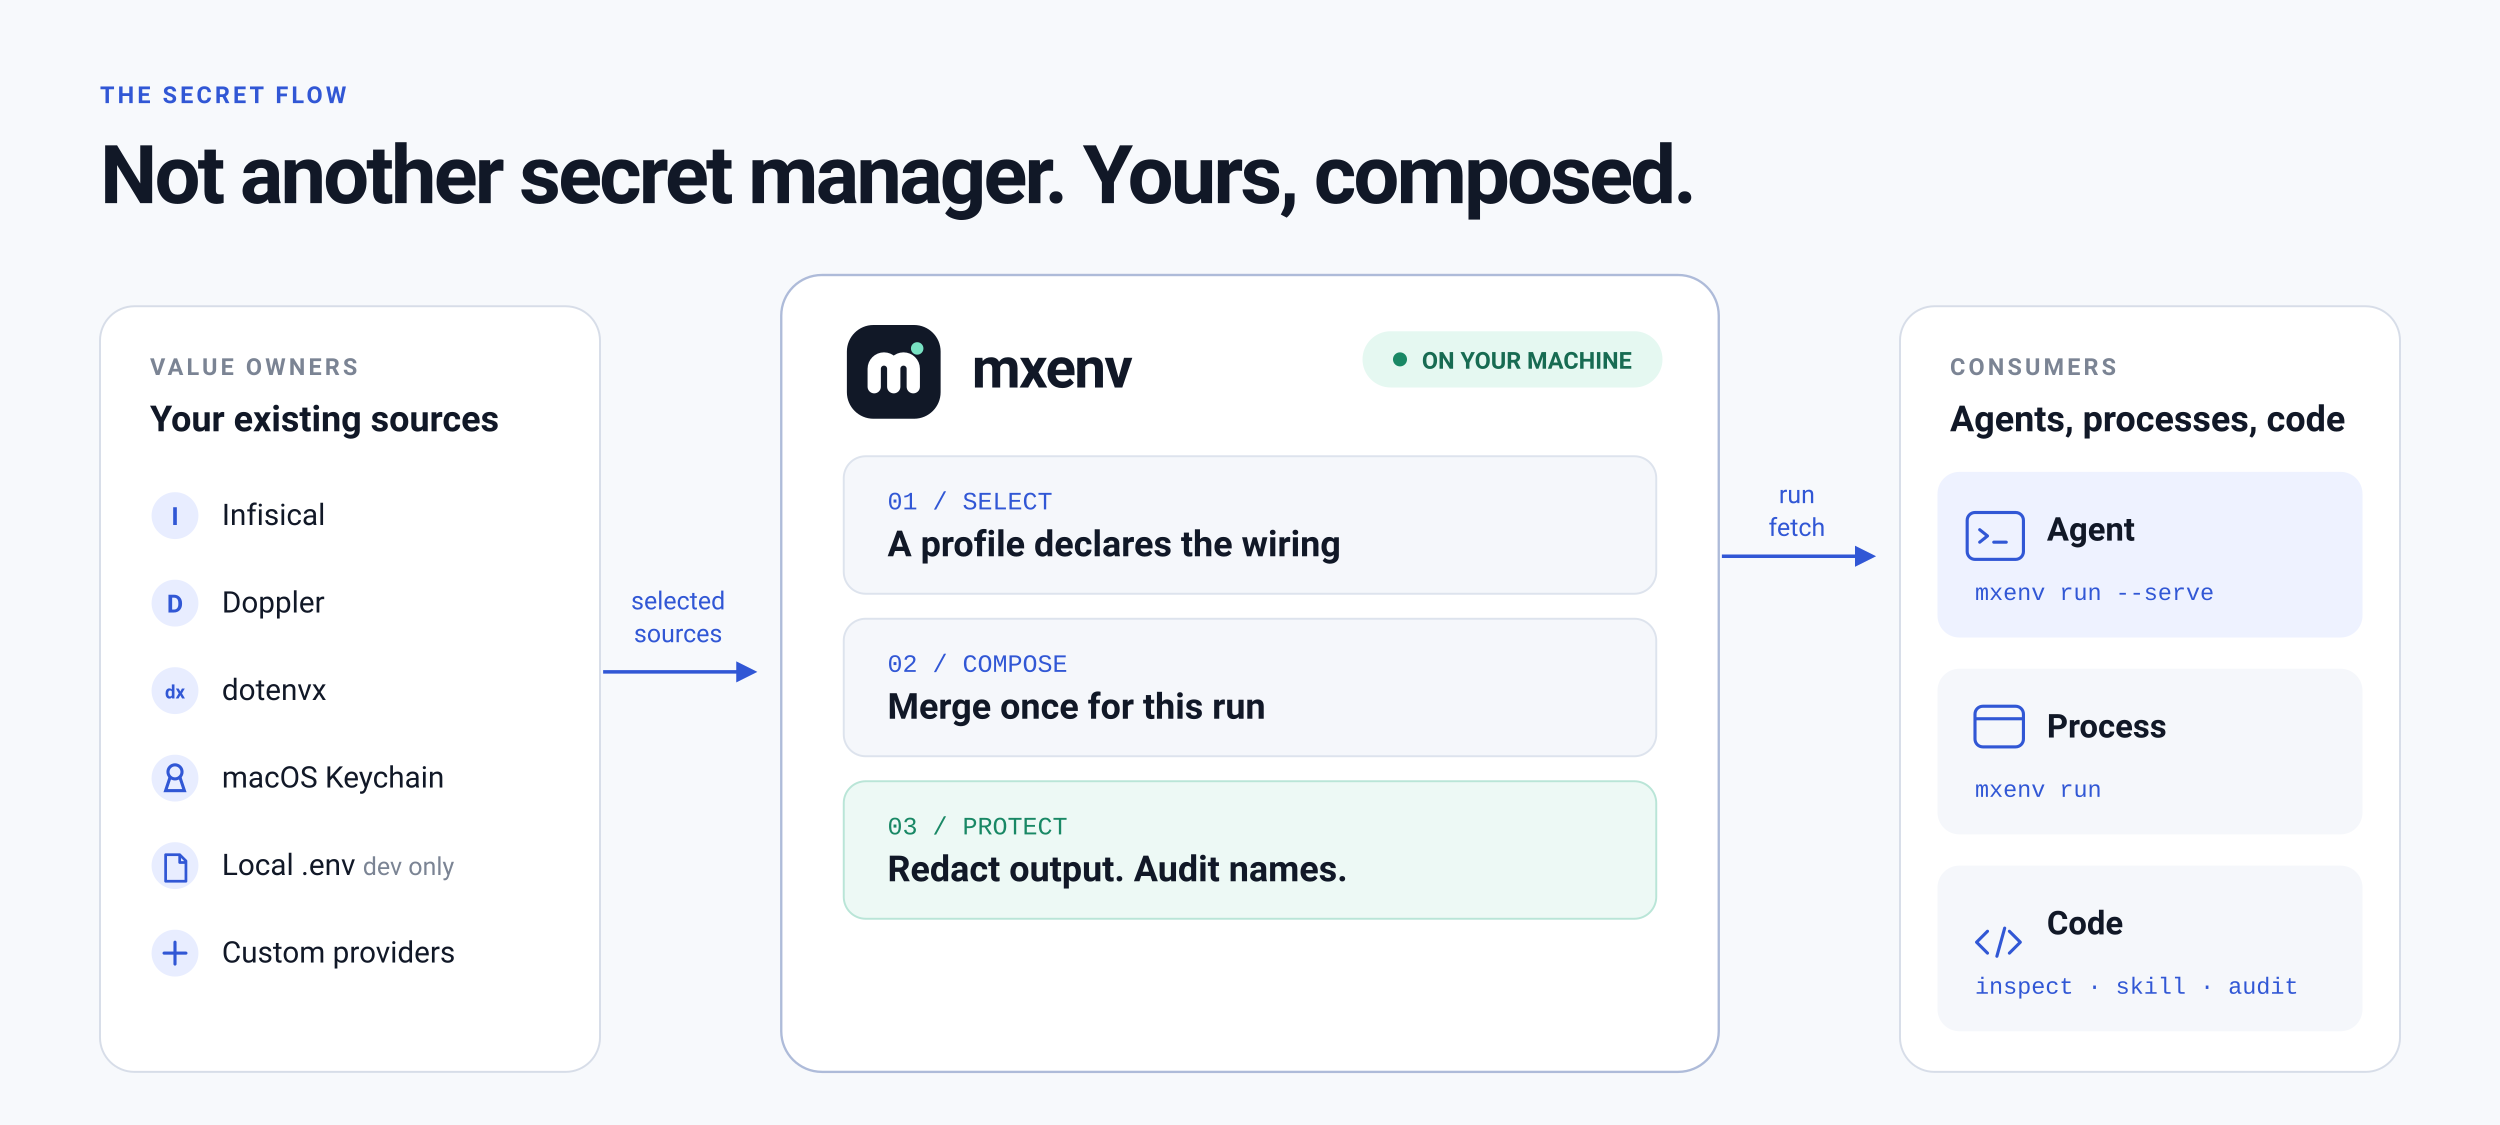
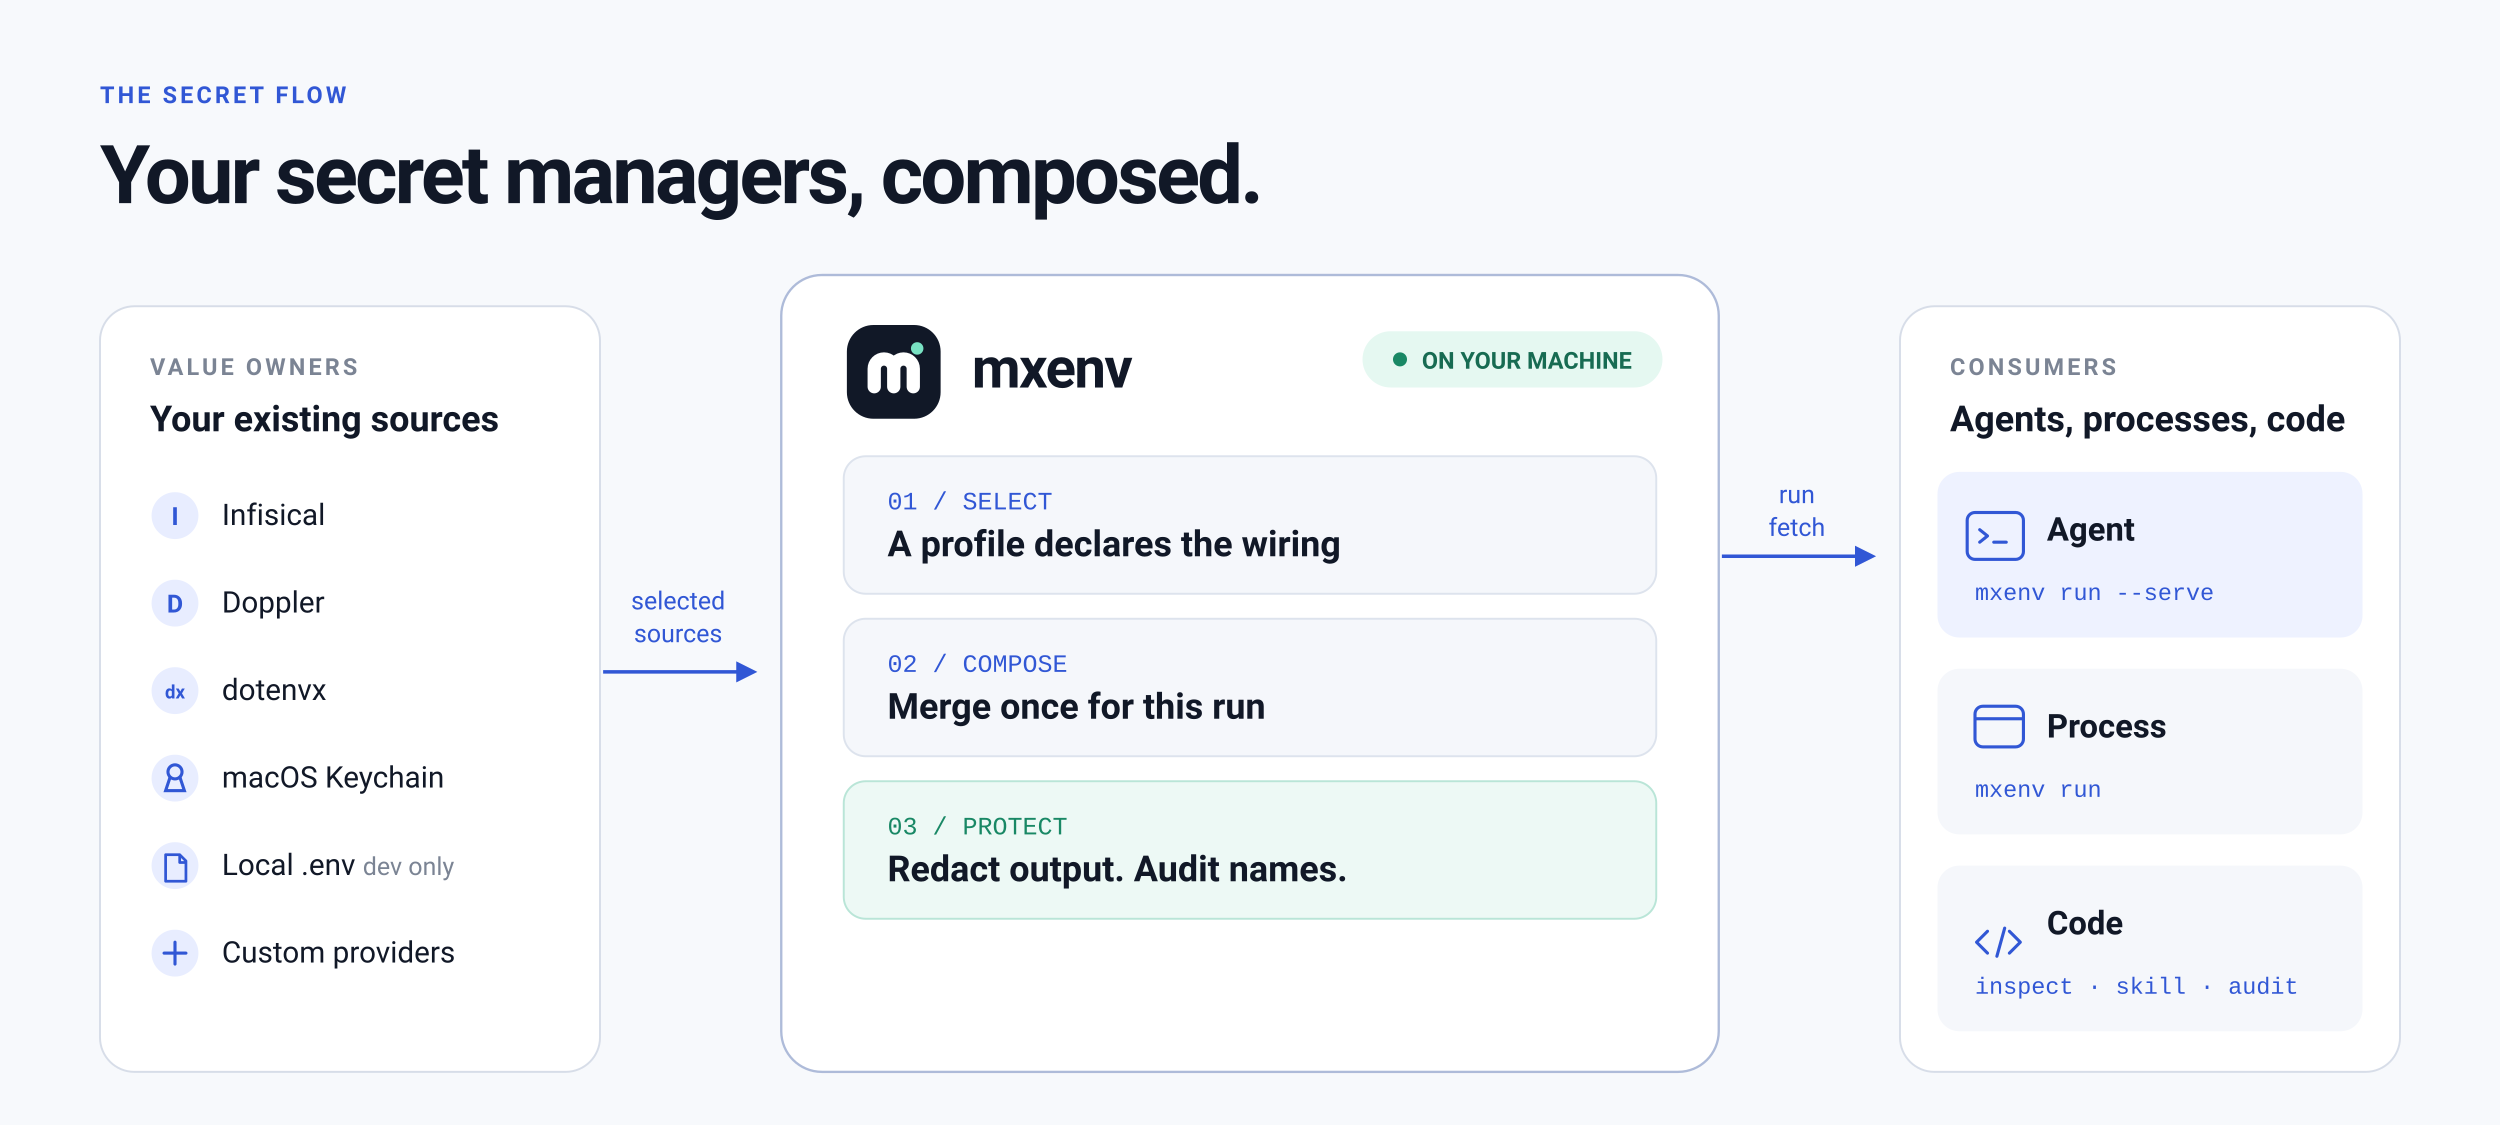
<svg xmlns="http://www.w3.org/2000/svg" viewBox="0 0 1600 720" width="1600" height="720" role="img" aria-labelledby="title desc">
  <defs>
    <marker id="arrow" viewBox="0 0 10 10" refX="8" refY="5" markerWidth="6" markerHeight="6" orient="auto-start-reverse">
      <path d="M0 0 10 5 0 10Z" fill="#3157D5" />
    </marker>
    <style>
      .sans{font-family:-apple-system,BlinkMacSystemFont,'Segoe UI',Roboto,'Helvetica Neue',Arial,sans-serif}.mono{font-family:ui-monospace,'SF Mono','Cascadia Code','JetBrains Mono',Menlo,Consolas,'Liberation Mono',monospace}
      .ink{fill:#111827}.muted{fill:#5B6472}.faint{fill:#7B8494}.label{font-size:15px;font-weight:700;letter-spacing:2px}.body{font-size:19px}.small{font-size:16px}.cardtitle{font-size:23px;font-weight:600}
    </style>
  </defs>
  <rect width="1600" height="720" fill="#F7F9FC" />
  <g class="sans">
    <text x="64" y="66" class="label" fill="#3157D5">THE SECRET FLOW</text>
-     <text x="64" y="130" class="ink" font-size="52" font-weight="700" letter-spacing="-1.8">Not another secret manager. Yours, composed.</text>
+     <text x="64" y="130" class="ink" font-size="52" font-weight="700" letter-spacing="-1.8">Your secret managers, composed.</text>
    <rect x="64" y="196" width="320" height="490" rx="22" fill="#FFFFFF" stroke="#D7DDE8" stroke-width="1.25" />
    <text x="96" y="240" class="label faint">VALUE OWNERS</text>
    <text x="96" y="276" class="ink cardtitle">Your existing sources</text>
    <g class="body ink">
      <circle cx="112" cy="330" r="15" fill="#E8EDFF" />
      <text x="112" y="336" text-anchor="middle" font-size="16" font-weight="700" fill="#3157D5">I</text>
      <text x="142" y="336">Infisical</text>
      <circle cx="112" cy="386" r="15" fill="#E8EDFF" />
      <text x="112" y="392" text-anchor="middle" font-size="16" font-weight="700" fill="#3157D5">D</text>
      <text x="142" y="392">Doppler</text>
      <circle cx="112" cy="442" r="15" fill="#E8EDFF" />
      <text x="112" y="447" text-anchor="middle" font-size="12" font-weight="700" fill="#3157D5">dx</text>
      <text x="142" y="448">dotenvx</text>
      <circle cx="112" cy="498" r="15" fill="#E8EDFF" />
      <circle cx="112" cy="494" r="4.5" fill="none" stroke="#3157D5" stroke-width="2" />
      <path d="M109 497l-3 9h12l-3-9" fill="none" stroke="#3157D5" stroke-width="2" />
      <text x="142" y="504">macOS Keychain</text>
      <circle cx="112" cy="554" r="15" fill="#E8EDFF" />
      <path d="M106 547h9l4 4v13h-13Zm9 0v5h4" fill="none" stroke="#3157D5" stroke-width="1.75" stroke-linejoin="round" />
      <text x="142" y="560">Local .env <tspan class="small faint">dev only</tspan>
      </text>
      <circle cx="112" cy="610" r="15" fill="#E8EDFF" />
      <path d="M105 610h14M112 603v14" stroke="#3157D5" stroke-width="2" stroke-linecap="round" />
      <text x="142" y="616">Custom providers</text>
    </g>
    <path d="M386 430h96" stroke="#3157D5" stroke-width="2.25" marker-end="url(#arrow)" />
    <text x="434" y="390" text-anchor="middle" class="small" fill="#3157D5">selected</text>
    <text x="434" y="411" text-anchor="middle" class="small" fill="#3157D5">sources</text>
    <rect x="500" y="176" width="600" height="510" rx="26" fill="#FFFFFF" stroke="#AEBBD9" stroke-width="1.5" />
    <g transform="translate(540 206)">
      <rect x="2" y="2" width="60" height="60" rx="17" fill="#111827" />
      <path fill="none" stroke="#FFFFFF" stroke-width="8.5" stroke-linecap="round" stroke-linejoin="round" d="M19.5 41.5V30c0-3.45 2.8-6.25 6.25-6.25s6.25 2.8 6.25 6.25v11.5m0-11.5c0-3.45 2.8-6.25 6.25-6.25s6.25 2.8 6.25 6.25V41.5" />
      <circle cx="47" cy="17" r="4" fill="#79E2C3" />
    </g>
    <text x="622" y="248" class="ink" font-size="36" font-weight="700" letter-spacing="-1">mxenv</text>
    <rect x="872" y="212" width="192" height="36" rx="18" fill="#E5F8F1" />
    <circle cx="896" cy="230" r="4.5" fill="#198865" />
    <text x="910" y="236" font-size="15" font-weight="600" fill="#176B52">ON YOUR MACHINE</text>
    <rect x="540" y="292" width="520" height="88" rx="14" fill="#F5F7FB" stroke="#DDE3ED" stroke-width="1.25" />
    <text x="568" y="326" class="mono" font-size="16" fill="#3157D5">01 / SELECT</text>
    <text x="568" y="356" class="ink cardtitle">A profile declares the wiring</text>
    <rect x="540" y="396" width="520" height="88" rx="14" fill="#F5F7FB" stroke="#DDE3ED" stroke-width="1.25" />
    <text x="568" y="430" class="mono" font-size="16" fill="#3157D5">02 / COMPOSE</text>
    <text x="568" y="460" class="ink cardtitle">Merge once for this run</text>
    <rect x="540" y="500" width="520" height="88" rx="14" fill="#EDF9F5" stroke="#B9E5D7" stroke-width="1.25" />
    <text x="568" y="534" class="mono" font-size="16" fill="#198865">03 / PROTECT</text>
    <text x="568" y="564" class="ink cardtitle">Redact output. Audit names.</text>
    <path d="M1102 356h96" stroke="#3157D5" stroke-width="2.25" marker-end="url(#arrow)" />
    <text x="1150" y="322" text-anchor="middle" class="small" fill="#3157D5">run</text>
    <text x="1150" y="343" text-anchor="middle" class="small" fill="#3157D5">fetch</text>
    <rect x="1216" y="196" width="320" height="490" rx="22" fill="#FFFFFF" stroke="#D7DDE8" stroke-width="1.25" />
    <text x="1248" y="240" class="label faint">CONSUMERS</text>
    <text x="1248" y="276" class="ink cardtitle">Agents, processes, code</text>
    <rect x="1240" y="302" width="272" height="106" rx="14" fill="#EEF2FF" />
    <path d="M1264 328h26a5 5 0 0 1 5 5v20a5 5 0 0 1-5 5h-26a5 5 0 0 1-5-5v-20a5 5 0 0 1 5-5Z" fill="none" stroke="#3157D5" stroke-width="2" />
    <path d="m1267 339 5 4-5 4m9 0h8" fill="none" stroke="#3157D5" stroke-width="2" stroke-linecap="round" stroke-linejoin="round" />
    <text x="1310" y="346" class="ink" font-size="21" font-weight="600">Agent</text>
    <text x="1264" y="384" class="mono" font-size="15" fill="#3157D5">mxenv run --serve</text>
    <rect x="1240" y="428" width="272" height="106" rx="14" fill="#F5F7FB" />
    <rect x="1264" y="452" width="31" height="26" rx="5" fill="none" stroke="#3157D5" stroke-width="2" />
    <path d="M1264 460h31" stroke="#3157D5" stroke-width="2" />
    <text x="1310" y="472" class="ink" font-size="21" font-weight="600">Process</text>
    <text x="1264" y="510" class="mono" font-size="15" fill="#3157D5">mxenv run</text>
    <rect x="1240" y="554" width="272" height="106" rx="14" fill="#F5F7FB" />
    <path d="M1272 596l-7 7 7 7M1286 596l7 7-7 7M1283 594l-5 18" fill="none" stroke="#3157D5" stroke-width="2" stroke-linecap="round" stroke-linejoin="round" />
    <text x="1310" y="598" class="ink" font-size="21" font-weight="600">Code</text>
    <text x="1264" y="636" class="mono" font-size="15" fill="#3157D5">inspect · skill · audit</text>
  </g>
</svg>
